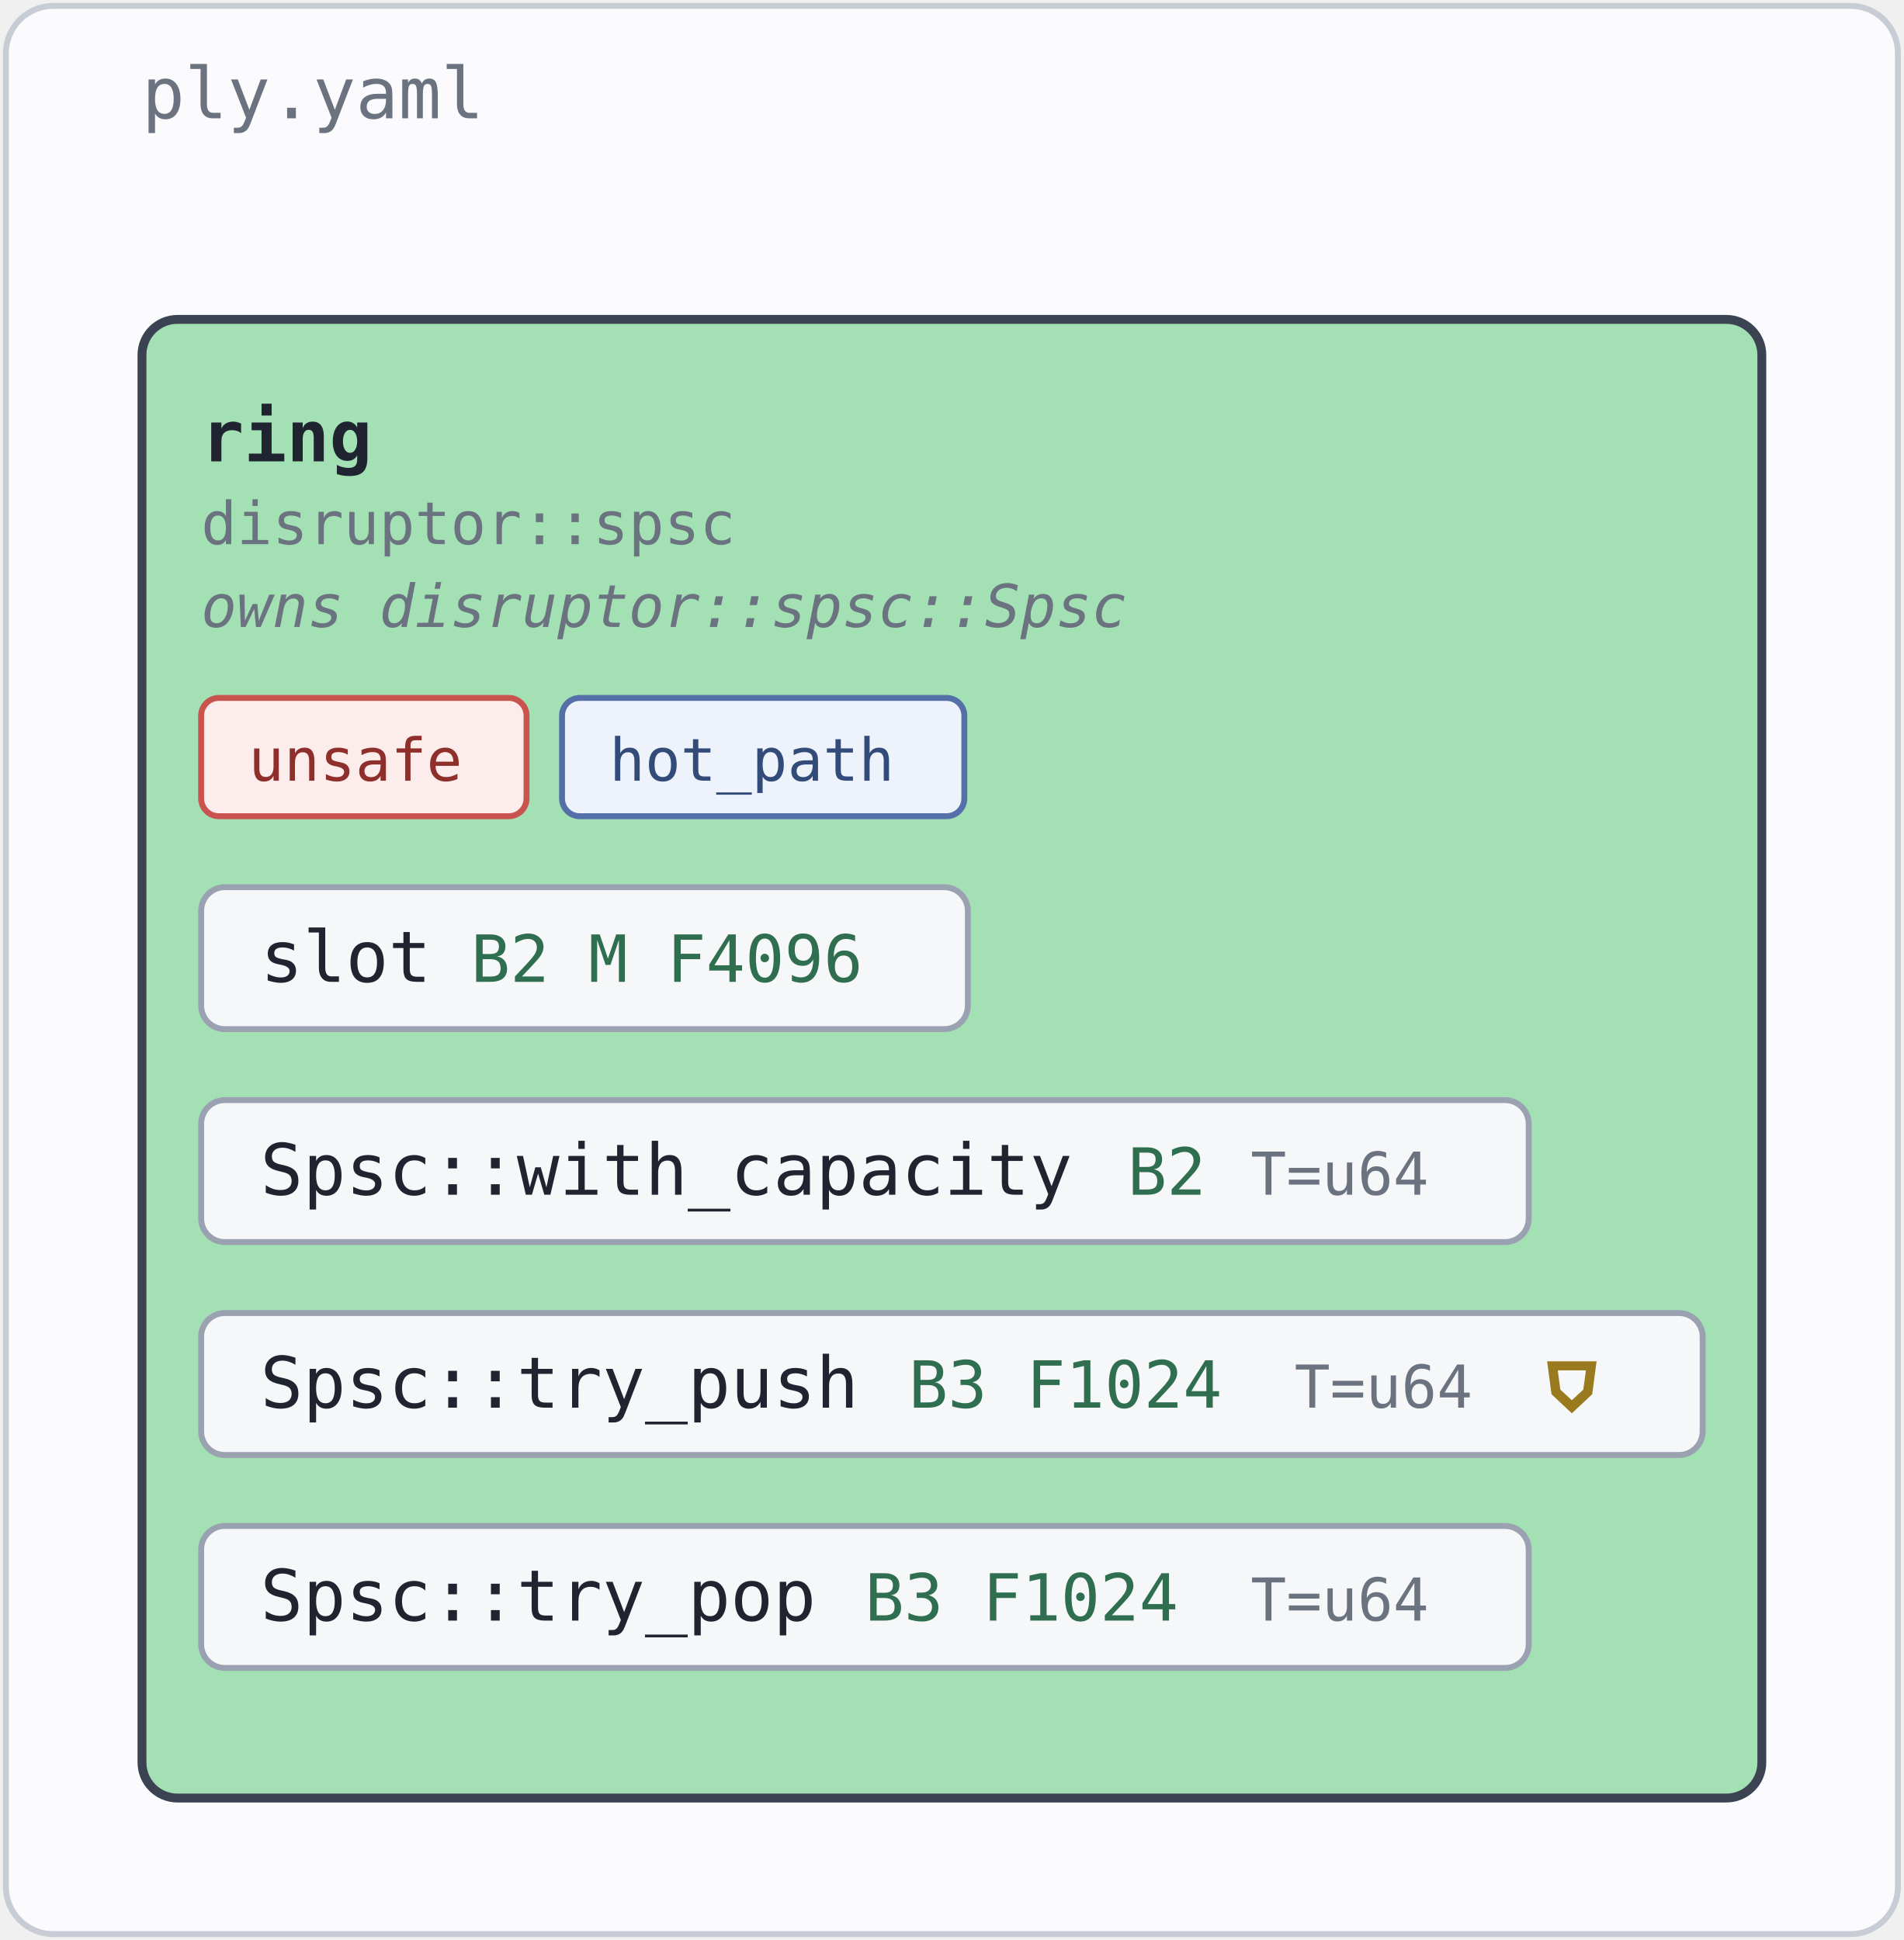
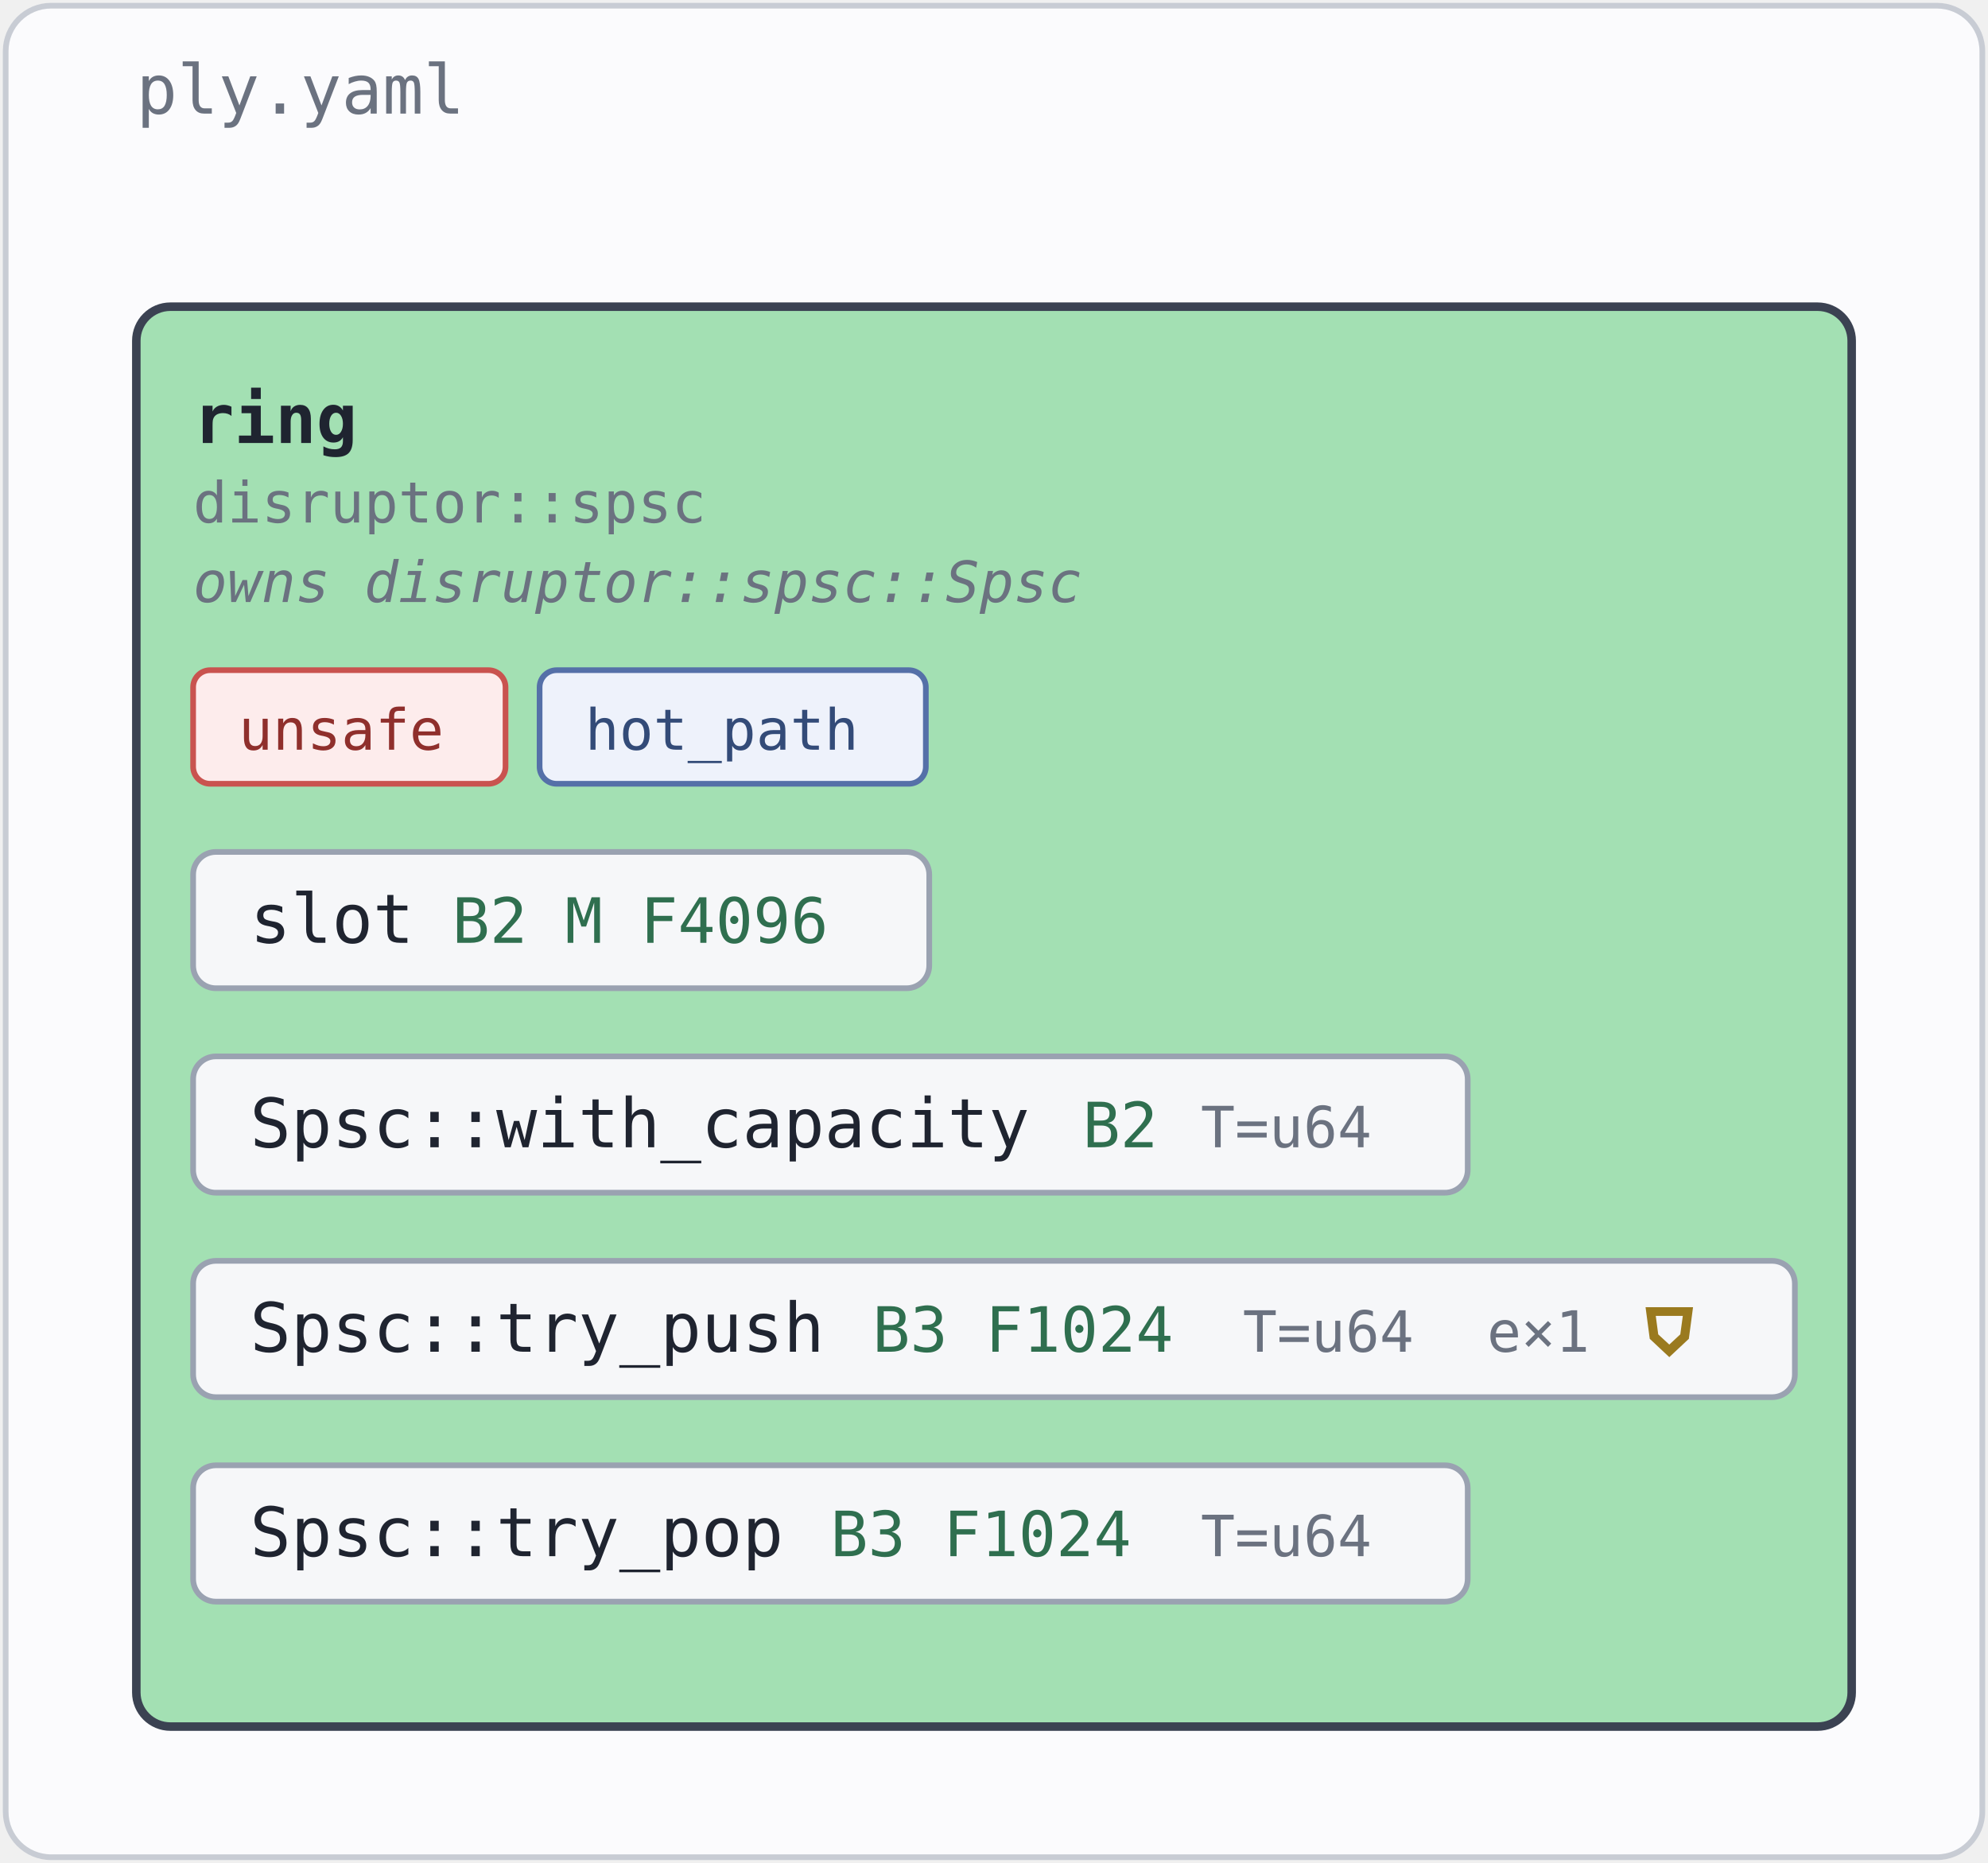
- <svg xmlns="http://www.w3.org/2000/svg" width="321.8" height="328.0" viewBox="0 0 321.8 328.0" font-family="monospace" font-size="12">
-   <style>.workspace-frame{fill:#fbfbfd;stroke:#c8ccd4}.workspace-title{fill:#6b7280}.component-box{stroke:#3b4252;stroke-width:1.5}.hollow-box{stroke-dasharray:6 4}.collapsed-stack{stroke:#3b4252;stroke-width:1.5}.pure-seal{fill:none;stroke:#3b4252}.component-name{fill:#1f2430;font-weight:bold}.component-anchor{fill:#6b7280;font-size:10px}.component-owns{fill:#6b7280;font-size:10px;font-style:italic}.ceiling-unclaimed{fill:#fff}.ceiling-tested{fill:#eaf6ec}.ceiling-fuzzed{fill:#cdeed3}.ceiling-bounded{fill:#a3e0b3}.ceiling-proved{fill:#78d194}.contract-mark{fill:#1f2430}.cap-badge rect{fill:#fdecec;stroke:#c9534f}.cap-badge text{fill:#8f2f2c;font-size:10px}.profile-tag rect{fill:#eef2fb;stroke:#5570a8}.profile-tag text{fill:#334b78;font-size:10px}.fn-chip-box{fill:#f6f7f9;stroke:#9aa2b1}.fn-name{fill:#1f2430}.fn-checks{fill:#2f6f4f;font-size:11px}.fn-check-with{fill:#6b7280;font-size:10px}.fn-shield{fill:none;stroke:#9a7a1f;font-size:13px}.unresolved-pin circle,.registry-pin circle{fill:#fff6d8;stroke:#b08900}.pin-label{fill:#7a5c00;font-size:10px;text-anchor:middle}.edge-line{fill:none;stroke:#3b4252;stroke-width:1.5}.edge-label{fill:#3b4252;font-size:10px;text-anchor:middle}.deny-line{fill:none;stroke:#c9534f;stroke-width:1.5}.deny-bar{stroke:#c9534f;stroke-width:3}.deny-except{fill:#8f2f2c;font-size:10px;text-anchor:middle}.any-node circle{fill:#eceef2;stroke:#9aa2b1}.any-label{fill:#4b5563;text-anchor:middle}#arrow path{fill:#3b4252}</style>
+ <svg xmlns="http://www.w3.org/2000/svg" width="350.0" height="328.0" viewBox="0 0 350.0 328.0" font-family="monospace" font-size="12">
+   <style>.workspace-frame{fill:#fbfbfd;stroke:#c8ccd4}.workspace-title{fill:#6b7280}.component-box{stroke:#3b4252;stroke-width:1.5}.hollow-box{stroke-dasharray:6 4}.collapsed-stack{stroke:#3b4252;stroke-width:1.5}.pure-seal{fill:none;stroke:#3b4252}.strict-notch{fill:#1f2430}.component-name{fill:#1f2430;font-weight:bold}.component-anchor{fill:#6b7280;font-size:10px}.component-owns{fill:#6b7280;font-size:10px;font-style:italic}.ceiling-unclaimed{fill:#fff}.ceiling-tested{fill:#eaf6ec}.ceiling-fuzzed{fill:#cdeed3}.ceiling-bounded{fill:#a3e0b3}.ceiling-proved{fill:#78d194}.contract-mark{fill:#1f2430}.cap-badge rect{fill:#fdecec;stroke:#c9534f}.cap-badge text{fill:#8f2f2c;font-size:10px}.profile-tag rect{fill:#eef2fb;stroke:#5570a8}.profile-tag text{fill:#334b78;font-size:10px}.fn-chip-box{fill:#f6f7f9;stroke:#9aa2b1}.fn-chip-box-synth{fill:#ecdff5;stroke:#9aa2b1}.fn-name{fill:#1f2430}.fn-checks{fill:#2f6f4f;font-size:11px}.fn-check-with{fill:#6b7280;font-size:10px}.fn-examples{fill:#6b7280;font-size:10px}.fn-shield{fill:none;stroke:#9a7a1f;font-size:13px}.unresolved-pin circle,.registry-pin circle{fill:#fff6d8;stroke:#b08900}.pin-label{fill:#7a5c00;font-size:10px;text-anchor:middle}.edge-line{fill:none;stroke:#3b4252;stroke-width:1.5}.edge-label{fill:#3b4252;font-size:10px;text-anchor:middle}.deny-line{fill:none;stroke:#c9534f;stroke-width:1.5}.deny-bar{stroke:#c9534f;stroke-width:3}.deny-except{fill:#8f2f2c;font-size:10px;text-anchor:middle}.any-node circle{fill:#eceef2;stroke:#9aa2b1}.any-label{fill:#4b5563;text-anchor:middle}#arrow path{fill:#3b4252}</style>
  <defs>
    <marker id="arrow" viewBox="0 0 10 10" refX="8" refY="5" markerWidth="7" markerHeight="7" orient="auto-start-reverse">
      <path d="M 0 0 L 10 5 L 0 10 z" />
    </marker>
  </defs>
-   <rect class="workspace-frame" x="1" y="1" width="319.8" height="326.0" rx="8" />
+   <rect class="workspace-frame" x="1" y="1" width="348.0" height="326.0" rx="8" />
  <text class="workspace-title" x="24.0" y="20">ply.yaml</text>
  <g transform="translate(24.0,54.0)">
    <g class="component" data-name="ring">
-       <rect class="component-box ceiling-bounded" x="0" y="0" width="273.8" height="250.0" rx="6" />
+       <rect class="component-box ceiling-bounded" x="0" y="0" width="302.0" height="250.0" rx="6" />
      <text class="component-name" x="10.0" y="24.0">ring</text>
      <text class="component-anchor" x="10.0" y="38.0">disruptor::spsc</text>
      <text class="component-owns" x="10.0" y="52.0">owns disruptor::spsc::Spsc</text>
      <g class="cap-badge">
        <rect x="10.0" y="64.0" width="55.0" height="20.0" rx="3" />
        <text x="18.0" y="78.0">unsafe</text>
      </g>
      <g class="profile-tag">
        <rect x="71.0" y="64.0" width="68.0" height="20.0" rx="3" />
        <text x="79.0" y="78.0">hot_path</text>
      </g>
      <g transform="translate(10.0,96.0)">
        <g class="fn-chip" data-fn="slot">
          <rect class="fn-chip-box" x="0" y="0" width="129.6" height="24.0" rx="4" />
          <text class="fn-name" x="10.0" y="16.0">slot</text>
          <text class="fn-checks" x="45.6" y="16.0">B2 M F4096</text>
        </g>
      </g>
      <g transform="translate(10.0,132.0)">
        <g class="fn-chip" data-fn="Spsc::with_capacity">
          <rect class="fn-chip-box" x="0" y="0" width="224.4" height="24.0" rx="4" />
          <text class="fn-name" x="10.0" y="16.0">Spsc::with_capacity</text>
          <text class="fn-checks" x="156.6" y="16.0">B2</text>
          <text class="fn-check-with" x="177.4" y="16.0">T=u64</text>
        </g>
      </g>
      <g transform="translate(10.0,168.0)">
        <g class="fn-chip" data-fn="Spsc::try_push">
-           <rect class="fn-chip-box" x="0" y="0" width="253.8" height="24.0" rx="4" />
+           <rect class="fn-chip-box" x="0" y="0" width="282.0" height="24.0" rx="4" />
          <text class="fn-name" x="10.0" y="16.0">Spsc::try_push</text>
          <text class="fn-checks" x="119.6" y="16.0">B3 F1024</text>
          <text class="fn-check-with" x="184.8" y="16.0">T=u64</text>
+           <text class="fn-examples" x="227.8" y="16.0">e×1</text>
          <g class="fn-shield">
-             <text x="227.8" y="16.0">⛉</text>
+             <text x="256.0" y="16.0">⛉</text>
          </g>
        </g>
      </g>
      <g transform="translate(10.0,204.0)">
        <g class="fn-chip" data-fn="Spsc::try_pop">
          <rect class="fn-chip-box" x="0" y="0" width="224.4" height="24.0" rx="4" />
          <text class="fn-name" x="10.0" y="16.0">Spsc::try_pop</text>
          <text class="fn-checks" x="112.2" y="16.0">B3 F1024</text>
          <text class="fn-check-with" x="177.4" y="16.0">T=u64</text>
        </g>
      </g>
    </g>
  </g>
</svg>
